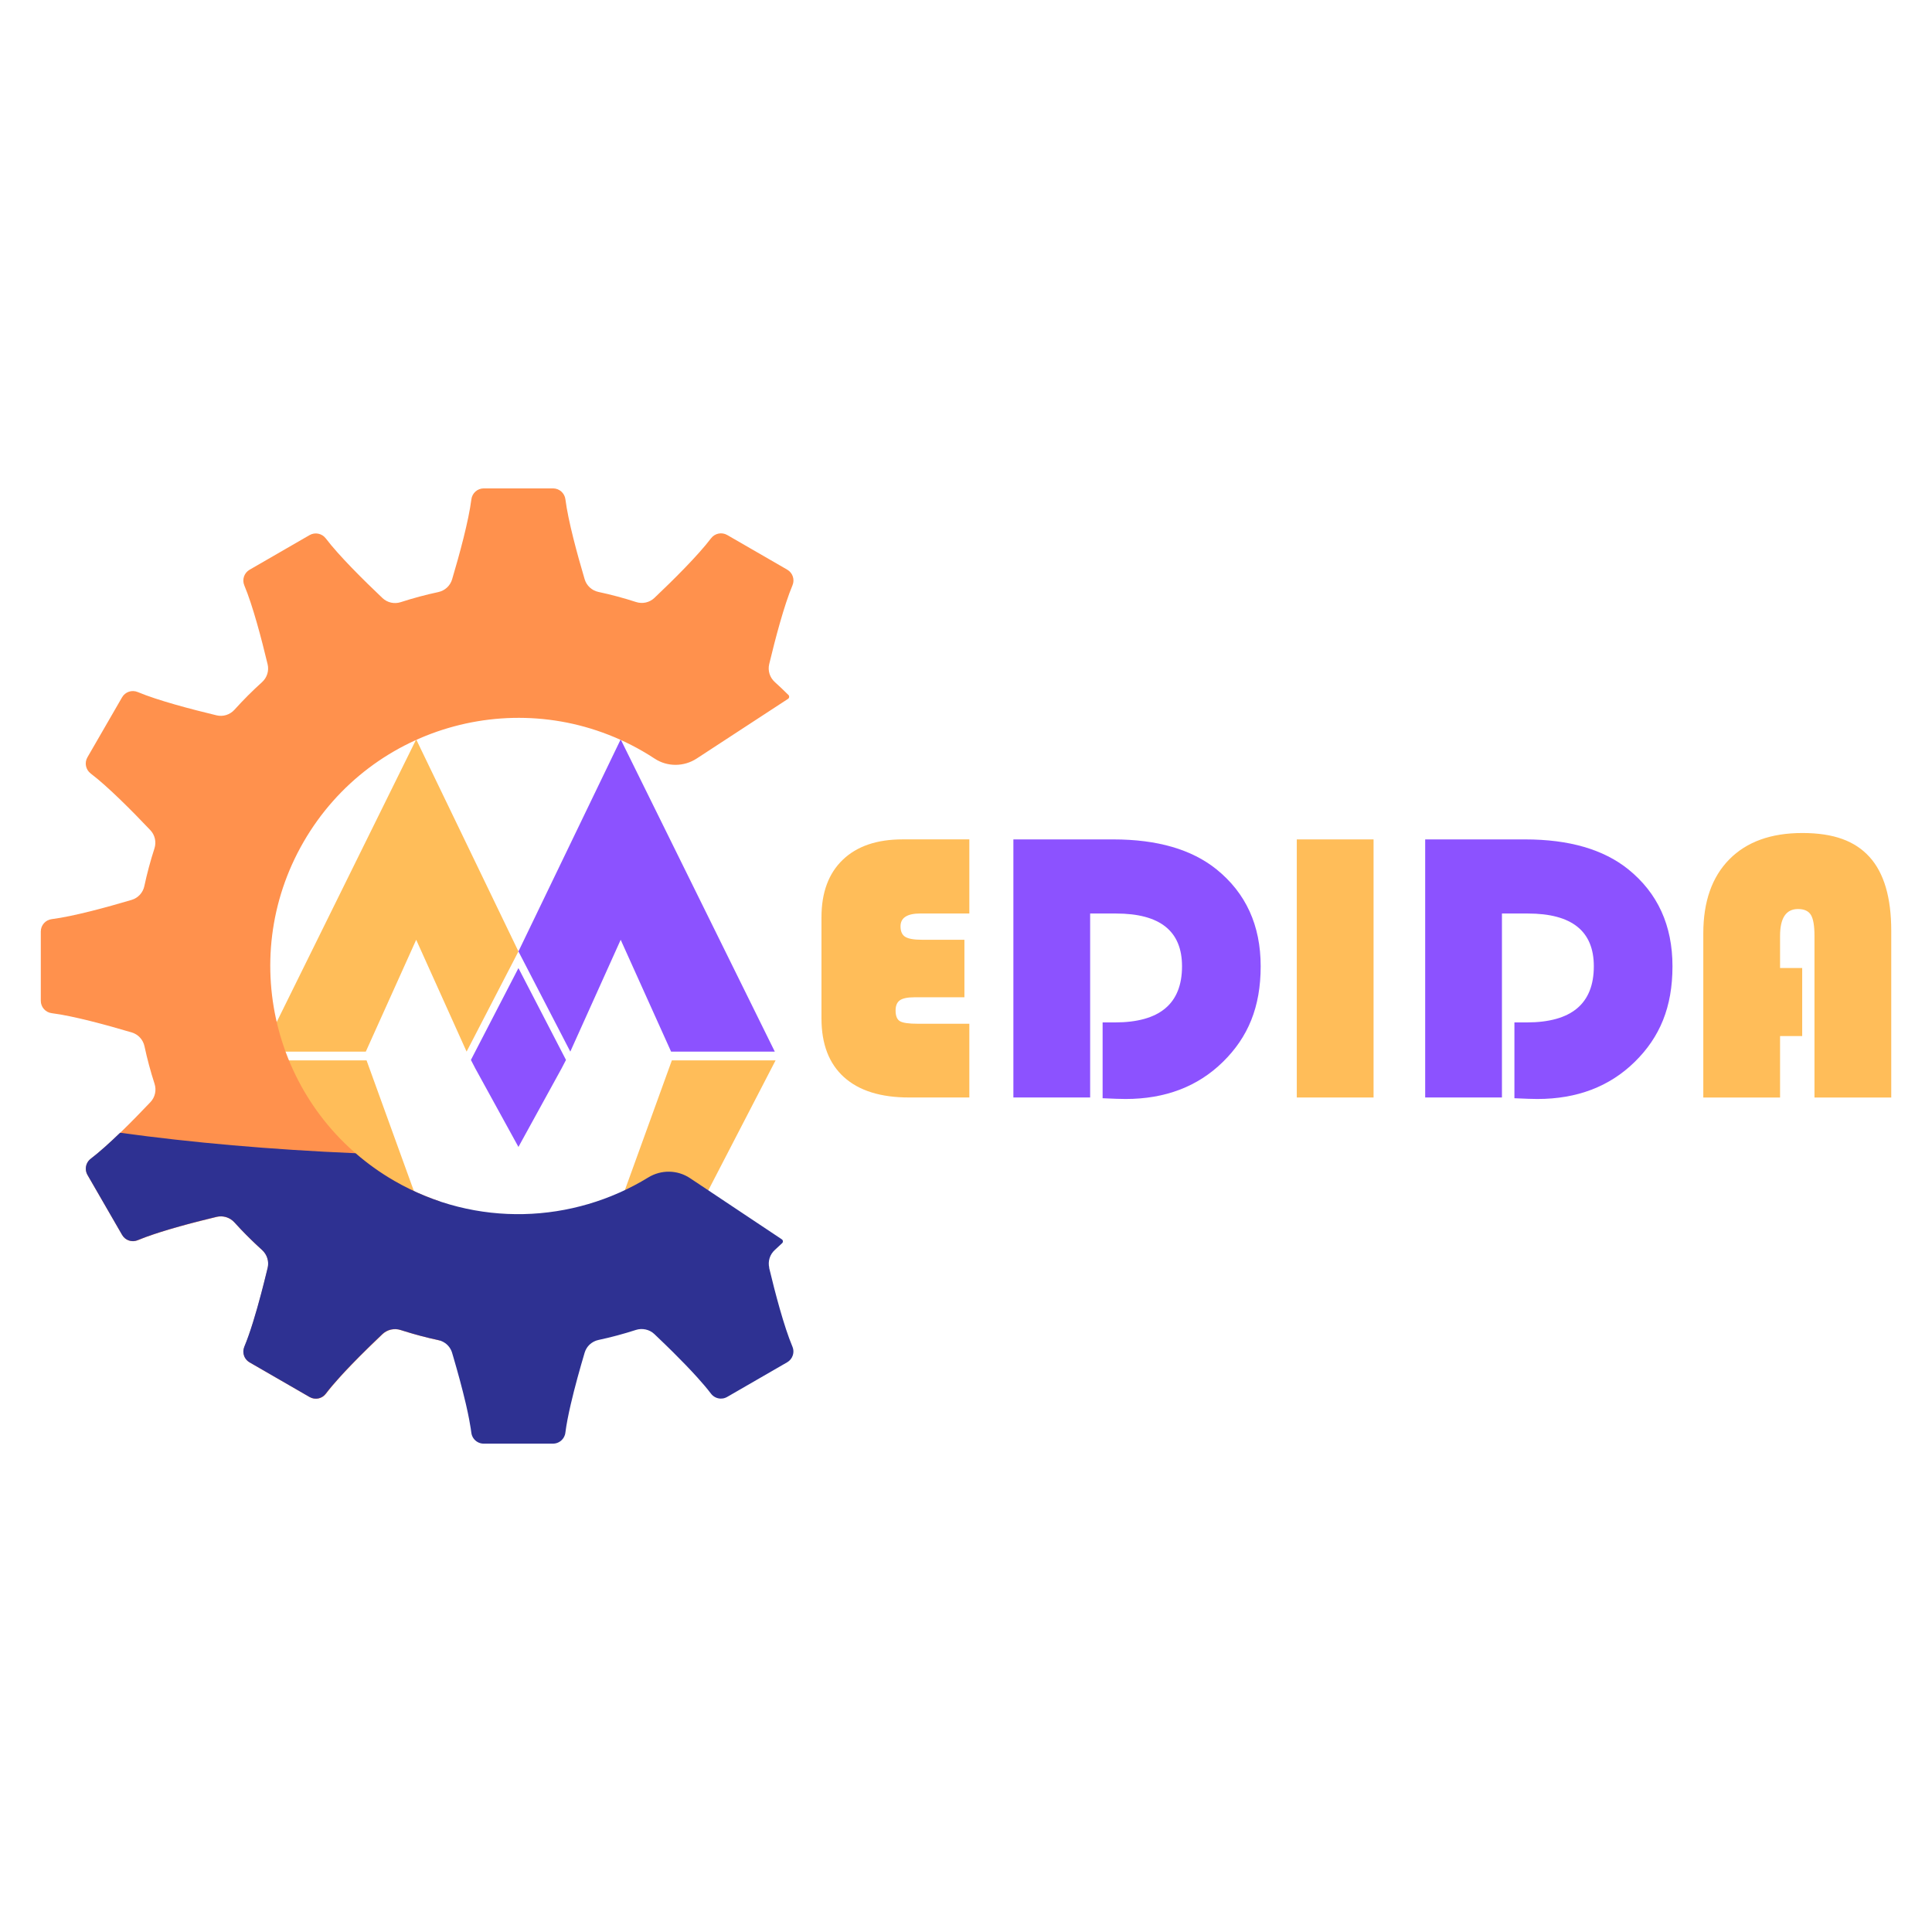
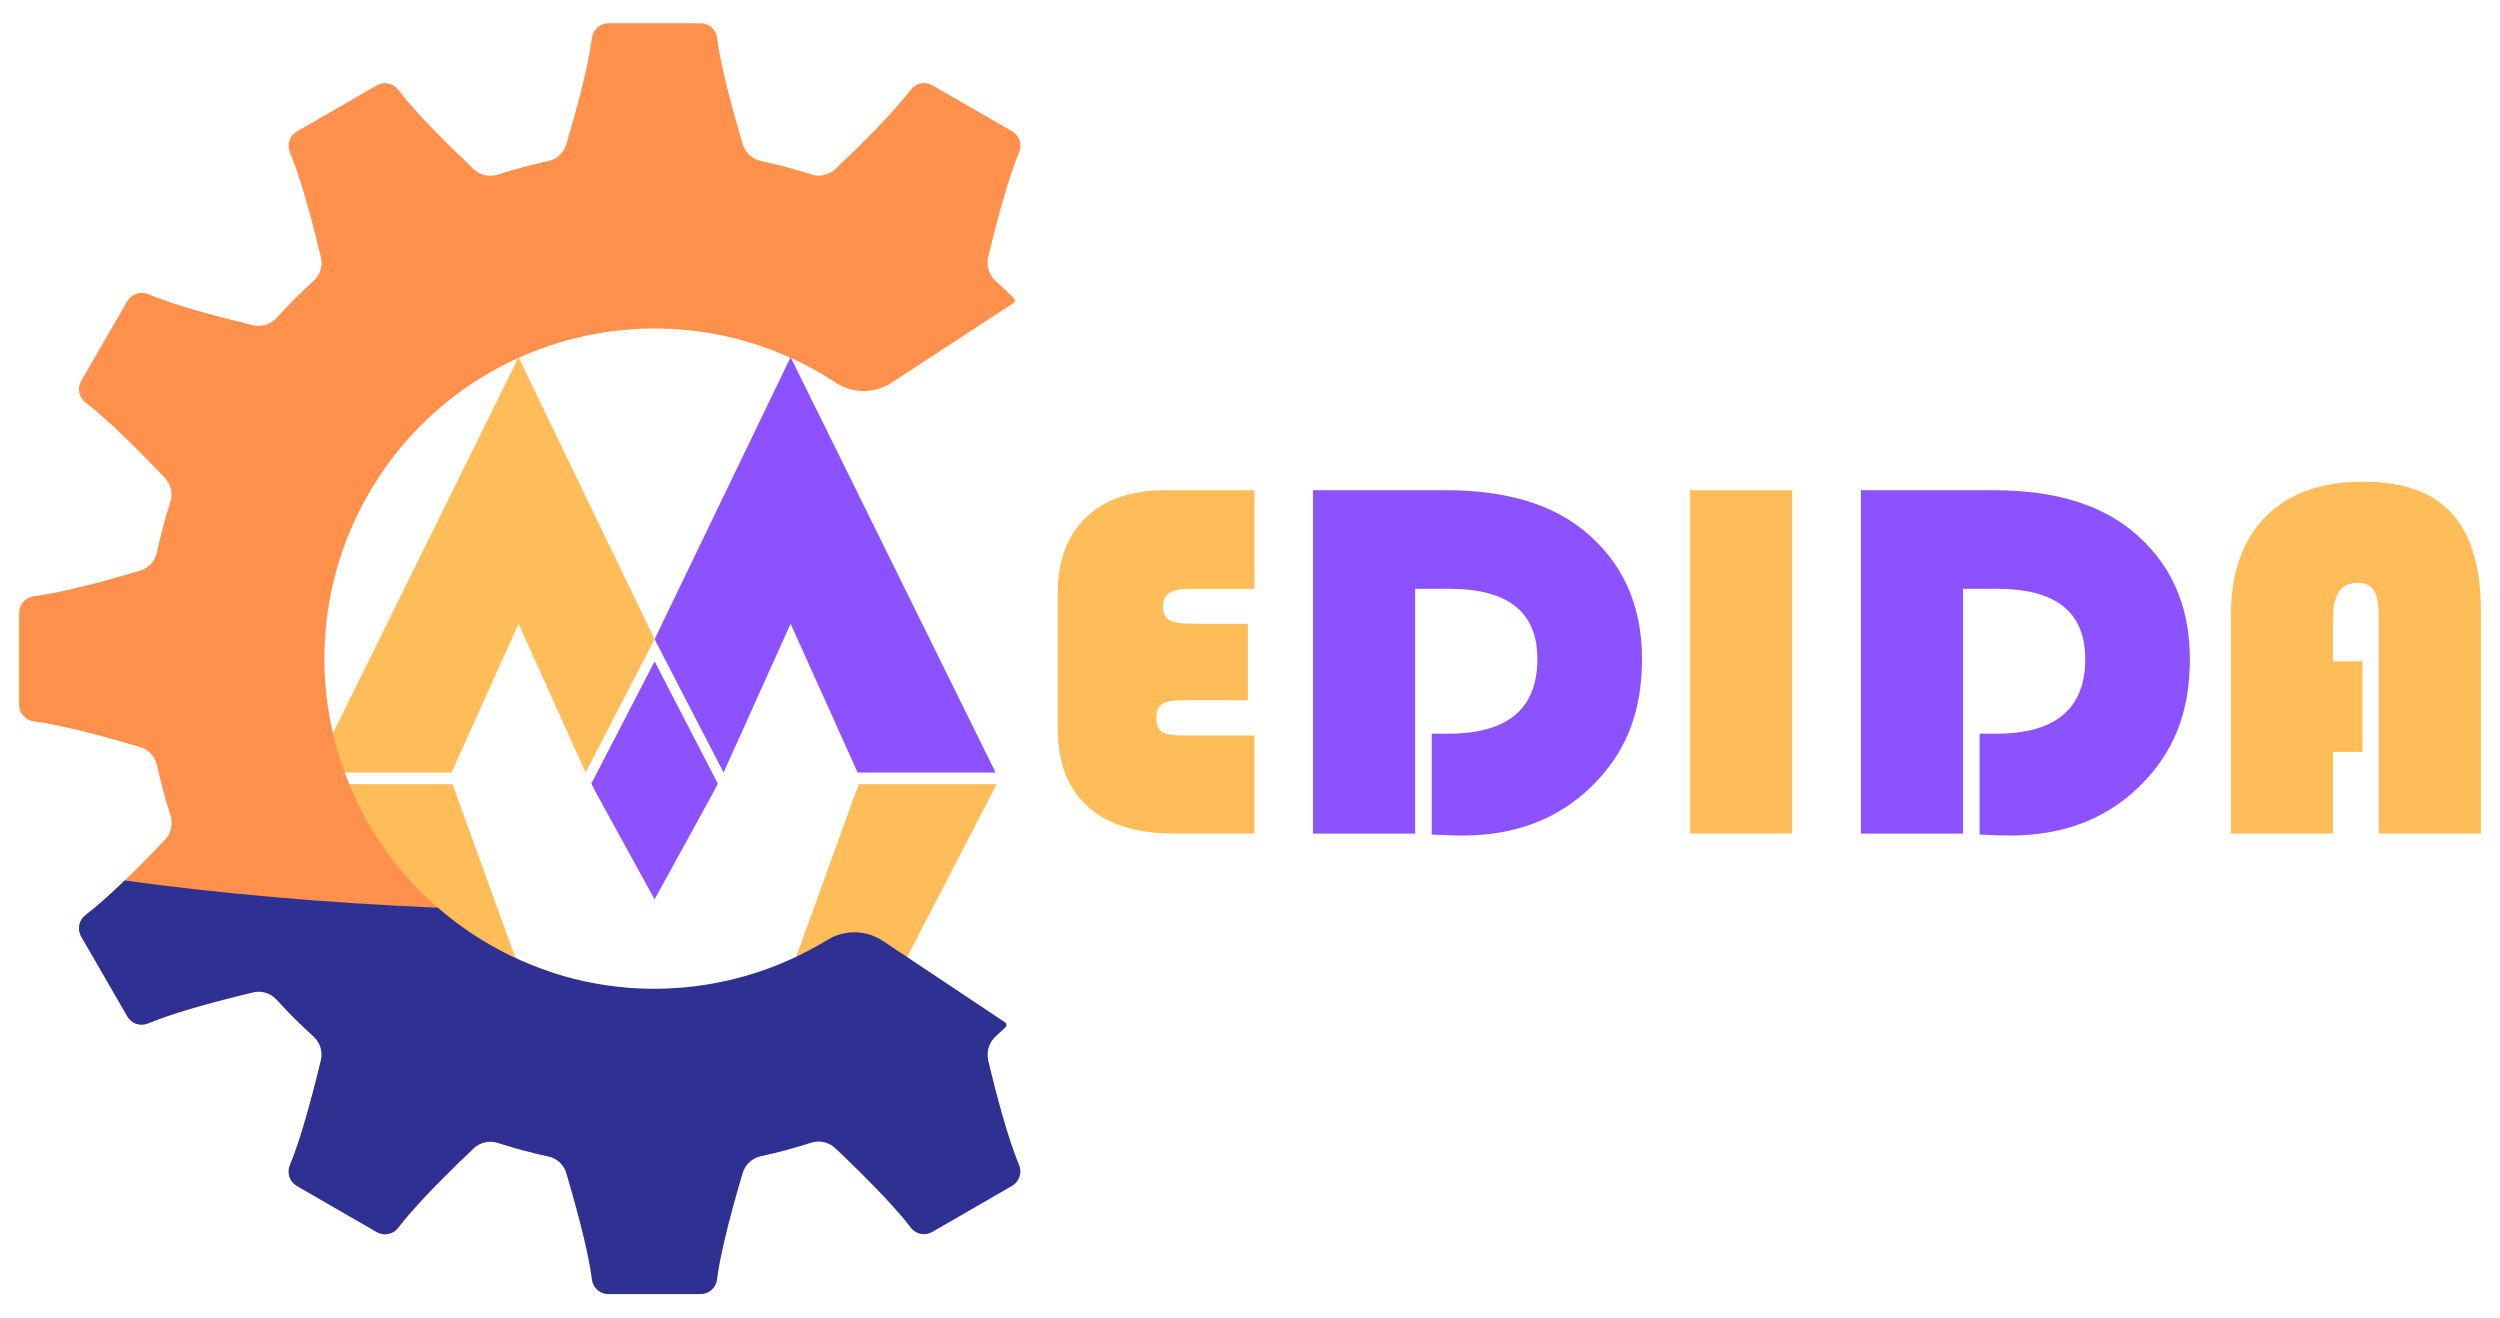
- <svg xmlns="http://www.w3.org/2000/svg" id="Layer_8" data-name="Layer 8" viewBox="0 0 1280 1280">
+ <svg xmlns="http://www.w3.org/2000/svg" id="Layer_8" data-name="Layer 8" viewBox="0 0 1245 656">
  <defs>
    <style>
      .cls-1 {
        fill: #2e3192;
      }

      .cls-1, .cls-2, .cls-3, .cls-4 {
        stroke-width: 0px;
      }

      .cls-2 {
        fill: #ff914d;
      }

      .cls-3 {
        fill: #8c52ff;
      }

      .cls-4 {
        fill: #ffbd59;
      }
    </style>
  </defs>
  <g>
-     <polygon class="cls-4" points="461.36 803.91 513.83 702.54 445.12 702.54 411.73 794.73 411.73 803.91 461.36 803.91" />
-     <polygon class="cls-4" points="276.25 803.91 276.25 794.73 242.86 702.54 174.15 702.54 226.62 803.91 276.25 803.91" />
+     <polygon class="cls-4" points="443.86 491.91 496.33 390.54 427.62 390.54 394.23 482.73 394.23 491.91 443.86 491.91" />
+     <polygon class="cls-4" points="258.75 491.91 258.75 482.73 225.36 390.54 156.65 390.54 209.12 491.91 258.75 491.91" />
  </g>
  <g>
-     <polygon class="cls-3" points="411.22 622.63 444.61 696.72 513.32 696.72 411.22 489.87 343.48 630.34 377.84 696.72 411.22 622.63" />
-     <polygon class="cls-4" points="275.74 622.63 242.36 696.72 173.64 696.72 275.74 489.87 343.48 630.34 309.13 696.72 275.74 622.63" />
-     <polygon class="cls-3" points="343.48 641.38 311.99 702.23 311.99 702.23 311.99 702.23 314.85 707.76 343.48 759.88 372.11 707.76 374.98 702.23 374.98 702.23 374.98 702.23 343.48 641.38" />
+     <polygon class="cls-3" points="393.72 310.63 427.11 384.72 495.82 384.72 393.72 177.87 325.98 318.34 360.34 384.72 393.72 310.63" />
+     <polygon class="cls-4" points="258.24 310.63 224.86 384.72 156.14 384.72 258.24 177.87 325.98 318.34 291.63 384.72 258.24 310.63" />
+     <polygon class="cls-3" points="325.98 329.38 294.49 390.23 294.49 390.23 294.49 390.23 297.35 395.76 325.98 447.88 354.61 395.76 357.48 390.23 357.48 390.23 357.48 390.23 325.98 329.38" />
  </g>
-   <path class="cls-2" d="M291.3,795.9c-10.24-3.44-20.3-7.92-30.02-13.53-78.62-45.39-105.56-145.93-60.17-224.56,45.39-78.62,145.93-105.56,224.56-60.17,2.76,1.59,5.46,3.26,8.09,4.99,8.43,5.53,19.37,5.43,27.81-.08l60.54-39.55c.87-.57,1-1.8.27-2.53-2.93-2.92-5.94-5.79-9.04-8.58-3.32-2.99-4.77-7.53-3.73-11.87,4.03-16.8,9.86-38.96,15.43-52.23,1.62-3.85.14-8.29-3.48-10.38l-39.75-22.95c-3.62-2.09-8.2-1.15-10.73,2.18-8.71,11.47-24.99,27.61-37.53,39.5-3.23,3.07-7.88,4.09-12.12,2.72-8.25-2.68-16.58-4.9-24.95-6.69-4.36-.93-7.86-4.14-9.13-8.41-4.91-16.56-10.94-38.66-12.75-52.94-.52-4.14-4.03-7.25-8.2-7.25h-45.9c-4.17,0-7.68,3.11-8.2,7.25-1.81,14.31-7.85,36.45-12.77,53.02-1.27,4.27-4.77,7.48-9.13,8.42-8.41,1.8-16.72,4.03-24.9,6.68-4.24,1.37-8.88.34-12.11-2.72-12.54-11.89-28.84-28.04-37.56-39.52-2.52-3.32-7.11-4.26-10.73-2.18l-39.75,22.95c-3.62,2.09-5.1,6.53-3.48,10.38,5.58,13.28,11.41,35.43,15.43,52.24,1.04,4.33-.39,8.86-3.7,11.85-6.35,5.74-12.45,11.83-18.26,18.28-2.98,3.31-7.52,4.75-11.85,3.71-16.8-4.03-38.96-9.86-52.23-15.43-3.85-1.62-8.29-.14-10.38,3.48-5.88,10.19-17.07,29.57-22.96,39.76-2.09,3.62-1.15,8.2,2.18,10.73,11.47,8.71,27.61,24.99,39.5,37.53,3.07,3.23,4.09,7.88,2.72,12.12-2.68,8.25-4.9,16.58-6.69,24.95-.93,4.36-4.14,7.86-8.41,9.13-16.56,4.91-38.66,10.94-52.94,12.75-4.14.52-7.25,4.02-7.25,8.2,0,11.76,0,34.15,0,45.91,0,4.17,3.11,7.68,7.25,8.2,14.31,1.81,36.45,7.85,53.02,12.77,4.27,1.27,7.48,4.77,8.42,9.13,1.8,8.41,4.03,16.72,6.68,24.9,1.37,4.24.34,8.88-2.72,12.11-11.89,12.54-28.04,28.84-39.52,37.56-3.32,2.52-4.26,7.11-2.18,10.73l22.95,39.75c2.09,3.62,6.53,5.1,10.38,3.48,13.28-5.58,35.43-11.41,52.24-15.43,4.33-1.04,8.86.39,11.85,3.7,5.74,6.35,11.83,12.45,18.28,18.26,3.31,2.98,4.75,7.52,3.71,11.85-4.03,16.8-9.86,38.96-15.43,52.23-1.62,3.85-.14,8.29,3.48,10.38l39.75,22.95c3.62,2.09,8.2,1.15,10.73-2.18,8.71-11.47,24.99-27.61,37.53-39.5,3.23-3.06,7.87-4.09,12.11-2.72,8.25,2.68,16.58,4.9,24.95,6.69.28.06.55.16.83.24v-92.21Z" />
-   <path class="cls-1" d="M509.66,839.97c-1.04-4.33.39-8.87,3.7-11.86h0c1.63-1.47,3.24-2.96,4.83-4.48,0,0,0,0,.01-.01.76-.72.64-1.96-.23-2.54l-60.84-40.54c-8.32-5.54-19.08-5.68-27.61-.46-49.74,30.5-114.17,33.51-168.25,2.29-9.31-5.37-17.88-11.53-25.7-18.32-56.25-2.41-108.9-7.08-156.01-13.57-6.9,6.67-13.75,12.86-19.44,17.19-2.38,1.81-3.53,4.67-3.23,7.48.03.27.07.54.13.8,0,.02,0,.03.01.05.05.24.12.48.19.72.01.04.02.08.04.12.07.22.15.43.24.64.02.05.04.11.06.16.11.25.24.51.38.75l22.95,39.75c.52.9,1.19,1.67,1.96,2.3,2.31,1.87,5.53,2.4,8.42,1.18,3.04-1.28,6.56-2.56,10.35-3.84,1.39-.47,2.8-.93,4.26-1.4,1.93-.61,3.92-1.22,5.93-1.82.52-.15,1.04-.31,1.56-.46,2.04-.6,4.11-1.19,6.19-1.77,1.17-.33,2.35-.65,3.52-.97,1.42-.38,2.84-.76,4.25-1.13,1.86-.49,3.71-.97,5.53-1.43.46-.12.92-.23,1.38-.35,3.19-.8,6.3-1.57,9.24-2.27,3.25-.78,6.61-.17,9.35,1.58.91.58,1.76,1.29,2.5,2.12,1.43,1.59,2.89,3.16,4.37,4.72,2.23,2.34,4.52,4.64,6.85,6.9,2.31,2.25,4.65,4.47,7.05,6.63.41.37.8.77,1.15,1.19.71.84,1.3,1.76,1.75,2.73s.78,2.01.96,3.07c.27,1.59.23,3.25-.16,4.87-.25,1.05-.51,2.12-.78,3.21-.53,2.18-1.09,4.42-1.67,6.71s-1.18,4.62-1.8,6.96c-3.4,12.89-7.36,26.21-11.19,35.34-.4.96-.61,1.96-.65,2.95,0,0,0,0,0,0-.02.49.01.98.08,1.46.11.73.31,1.44.6,2.11.1.22.21.44.32.66.7,1.29,1.76,2.4,3.12,3.19l39.75,22.95c.45.26.92.47,1.4.64.48.17.96.29,1.45.37s.98.11,1.47.1c2.45-.06,4.83-1.2,6.41-3.28,2.72-3.58,6.18-7.62,10.04-11.85,2.31-2.53,4.77-5.13,7.29-7.74,1.68-1.74,3.39-3.48,5.11-5.21,5.16-5.18,10.38-10.24,15.09-14.69.81-.77,1.71-1.41,2.66-1.91.96-.51,1.97-.88,3.02-1.11s2.13-.33,3.21-.28c1.08.05,2.17.24,3.23.59.64.21,1.28.39,1.92.6,7.62,2.4,15.3,4.44,23.02,6.09,1.09.23,2.13.61,3.09,1.11.48.25.94.53,1.38.84,2.2,1.54,3.87,3.8,4.66,6.47.31,1.04.62,2.09.93,3.17,2.76,9.42,5.74,20.25,8.09,30.29.11.48.22.96.33,1.44.73,3.2,1.4,6.32,1.96,9.27.4,2.09.75,4.1,1.04,6,.14.95.27,1.87.39,2.77.16,1.29.62,2.49,1.29,3.52,1.49,2.26,4.04,3.73,6.91,3.73h45.9c3.65,0,6.79-2.38,7.87-5.75.08-.24.14-.49.2-.74.06-.25.1-.51.13-.76.68-5.37,1.95-11.83,3.54-18.69,2.64-11.44,6.16-23.97,9.23-34.33.32-1.07.77-2.07,1.35-2.99.86-1.37,1.99-2.56,3.31-3.48.44-.31.9-.59,1.38-.84.96-.5,2-.88,3.09-1.11,2.1-.45,4.2-.93,6.29-1.43,2.09-.5,4.17-1.03,6.25-1.59,4.14-1.11,8.26-2.33,12.34-3.65s8.89-.36,12.13,2.71c2.35,2.23,4.84,4.61,7.38,7.08,1.69,1.65,3.41,3.33,5.14,5.04,5.58,5.54,11.18,11.31,16.07,16.73,3.42,3.79,6.51,7.42,8.97,10.67,1.58,2.08,3.96,3.22,6.41,3.28.49.01.98-.02,1.47-.1.24-.04.49-.09.73-.15.73-.18,1.44-.47,2.12-.86l39.75-22.95c1.81-1.04,3.08-2.68,3.7-4.53.23-.69.37-1.42.42-2.16.07-1.23-.13-2.49-.64-3.69-5.58-13.28-11.41-35.43-15.43-52.23Z" />
+   <path class="cls-2" d="M273.8,483.9c-10.24-3.44-20.3-7.92-30.02-13.53-78.62-45.39-105.56-145.93-60.17-224.56,45.39-78.62,145.93-105.56,224.56-60.17,2.76,1.59,5.46,3.26,8.09,4.99,8.43,5.53,19.37,5.43,27.81-.08l60.54-39.55c.87-.57,1-1.8.27-2.53-2.93-2.92-5.94-5.79-9.04-8.58-3.32-2.99-4.77-7.53-3.73-11.87,4.03-16.8,9.86-38.96,15.43-52.23,1.62-3.85.14-8.29-3.48-10.38l-39.75-22.95c-3.62-2.09-8.2-1.15-10.73,2.18-8.71,11.47-24.99,27.61-37.53,39.5-3.23,3.07-7.88,4.09-12.12,2.72-8.25-2.68-16.58-4.9-24.95-6.69-4.36-.93-7.86-4.14-9.13-8.41-4.91-16.56-10.94-38.66-12.75-52.94-.52-4.14-4.03-7.25-8.2-7.25h-45.9c-4.17,0-7.68,3.11-8.2,7.25-1.81,14.31-7.85,36.45-12.77,53.02-1.27,4.27-4.77,7.48-9.13,8.42-8.41,1.8-16.72,4.03-24.9,6.68-4.24,1.37-8.88.34-12.11-2.72-12.54-11.89-28.84-28.04-37.56-39.52-2.52-3.32-7.11-4.26-10.73-2.18l-39.75,22.95c-3.62,2.09-5.1,6.53-3.48,10.38,5.58,13.28,11.41,35.43,15.43,52.24,1.04,4.33-.39,8.86-3.7,11.85-6.35,5.74-12.45,11.83-18.26,18.28-2.98,3.31-7.52,4.75-11.85,3.71-16.8-4.03-38.96-9.86-52.23-15.43-3.85-1.62-8.29-.14-10.38,3.48-5.88,10.19-17.07,29.57-22.96,39.76-2.09,3.62-1.15,8.2,2.18,10.73,11.47,8.71,27.61,24.99,39.5,37.53,3.07,3.23,4.09,7.88,2.72,12.12-2.68,8.25-4.9,16.58-6.69,24.95-.93,4.36-4.14,7.86-8.41,9.13-16.56,4.91-38.66,10.94-52.94,12.75-4.14.52-7.25,4.02-7.25,8.2,0,11.76,0,34.15,0,45.91,0,4.17,3.11,7.68,7.25,8.2,14.31,1.81,36.45,7.85,53.02,12.77,4.27,1.27,7.48,4.77,8.42,9.13,1.8,8.41,4.03,16.72,6.68,24.9,1.37,4.24.34,8.88-2.72,12.11-11.89,12.54-28.04,28.84-39.52,37.56-3.32,2.52-4.26,7.11-2.18,10.73l22.95,39.75c2.09,3.62,6.53,5.1,10.38,3.48,13.28-5.58,35.43-11.41,52.24-15.43,4.33-1.04,8.86.39,11.85,3.7,5.74,6.35,11.83,12.45,18.28,18.26,3.31,2.98,4.75,7.52,3.71,11.85-4.03,16.8-9.86,38.96-15.43,52.23-1.62,3.85-.14,8.29,3.48,10.38l39.75,22.95c3.62,2.09,8.2,1.15,10.73-2.18,8.71-11.47,24.99-27.61,37.53-39.5,3.23-3.06,7.87-4.09,12.11-2.72,8.25,2.68,16.58,4.9,24.95,6.69.28.06.55.16.83.24v-92.21Z" />
+   <path class="cls-1" d="M492.16,527.97c-1.04-4.33.39-8.87,3.7-11.86h0c1.63-1.47,3.24-2.96,4.83-4.48,0,0,0,0,.01-.01.76-.72.64-1.96-.23-2.54l-60.84-40.54c-8.32-5.54-19.08-5.68-27.61-.46-49.74,30.5-114.17,33.51-168.25,2.29-9.31-5.37-17.88-11.53-25.7-18.32-56.25-2.41-108.9-7.08-156.01-13.57-6.9,6.67-13.75,12.86-19.44,17.19-2.38,1.81-3.53,4.67-3.23,7.48.03.27.07.54.13.8,0,.02,0,.03.01.05.05.24.12.48.19.72.01.04.02.08.04.12.07.22.15.43.24.64.02.05.04.11.06.16.11.25.24.51.38.75l22.95,39.75c.52.9,1.19,1.67,1.96,2.3,2.31,1.87,5.53,2.4,8.42,1.18,3.04-1.28,6.56-2.56,10.35-3.84,1.39-.47,2.8-.93,4.26-1.4,1.93-.61,3.92-1.22,5.93-1.82.52-.15,1.04-.31,1.56-.46,2.04-.6,4.11-1.19,6.19-1.77,1.17-.33,2.35-.65,3.52-.97,1.42-.38,2.84-.76,4.25-1.13,1.86-.49,3.71-.97,5.53-1.43.46-.12.92-.23,1.38-.35,3.19-.8,6.3-1.57,9.24-2.27,3.25-.78,6.61-.17,9.35,1.58.91.58,1.76,1.29,2.5,2.12,1.43,1.59,2.89,3.16,4.37,4.72,2.23,2.34,4.52,4.64,6.85,6.9,2.31,2.25,4.65,4.47,7.05,6.63.41.37.8.77,1.15,1.19.71.84,1.3,1.76,1.75,2.73s.78,2.01.96,3.07c.27,1.59.23,3.25-.16,4.87-.25,1.05-.51,2.12-.78,3.21-.53,2.18-1.09,4.42-1.67,6.71s-1.18,4.62-1.8,6.96c-3.4,12.89-7.36,26.21-11.19,35.34-.4.96-.61,1.96-.65,2.95,0,0,0,0,0,0-.02.49.01.98.08,1.46.11.73.31,1.44.6,2.11.1.22.21.44.32.66.7,1.29,1.76,2.4,3.12,3.19l39.75,22.95c.45.26.92.47,1.4.64.48.17.96.29,1.45.37s.98.11,1.47.1c2.45-.06,4.83-1.2,6.41-3.28,2.72-3.58,6.18-7.62,10.04-11.85,2.31-2.53,4.77-5.13,7.29-7.74,1.68-1.74,3.39-3.48,5.11-5.21,5.16-5.18,10.38-10.24,15.09-14.69.81-.77,1.71-1.41,2.66-1.91.96-.51,1.97-.88,3.02-1.11s2.13-.33,3.21-.28c1.08.05,2.17.24,3.23.59.64.21,1.28.39,1.92.6,7.62,2.4,15.3,4.44,23.02,6.09,1.09.23,2.13.61,3.09,1.11.48.25.94.53,1.38.84,2.2,1.54,3.87,3.8,4.66,6.47.31,1.04.62,2.09.93,3.17,2.76,9.42,5.74,20.25,8.09,30.29.11.48.22.96.33,1.44.73,3.2,1.4,6.32,1.96,9.27.4,2.09.75,4.1,1.04,6,.14.95.27,1.87.39,2.77.16,1.29.62,2.49,1.29,3.52,1.49,2.26,4.04,3.73,6.91,3.73h45.9c3.65,0,6.79-2.38,7.87-5.75.08-.24.14-.49.2-.74.06-.25.1-.51.13-.76.68-5.37,1.95-11.83,3.54-18.69,2.64-11.44,6.16-23.97,9.23-34.33.32-1.07.77-2.07,1.35-2.99.86-1.37,1.99-2.56,3.31-3.48.44-.31.9-.59,1.38-.84.96-.5,2-.88,3.09-1.11,2.1-.45,4.2-.93,6.29-1.43,2.09-.5,4.17-1.03,6.25-1.59,4.14-1.11,8.26-2.33,12.34-3.65,4.24-1.37,8.89-.36,12.13,2.71,2.35,2.23,4.84,4.61,7.38,7.08,1.69,1.65,3.41,3.33,5.14,5.04,5.58,5.54,11.18,11.31,16.07,16.73,3.42,3.79,6.51,7.42,8.97,10.67,1.58,2.08,3.96,3.22,6.41,3.28.49.01.98-.02,1.47-.1.24-.04.49-.09.73-.15.73-.18,1.44-.47,2.12-.86l39.75-22.95c1.81-1.04,3.08-2.68,3.7-4.53.23-.69.37-1.42.42-2.16.07-1.23-.13-2.49-.64-3.69-5.58-13.28-11.41-35.43-15.43-52.23Z" />
  <g>
-     <path class="cls-4" d="M638.95,622.65v38.08h-33.2c-4.51,0-7.7.67-9.58,2-1.88,1.34-2.82,3.59-2.82,6.76,0,3.59.96,5.95,2.88,7.08,1.92,1.13,5.84,1.69,11.78,1.69h34.2v48.85h-39.96c-18.79,0-33.15-4.49-43.09-13.47-9.94-8.98-14.91-21.94-14.91-38.9v-67.02c0-16.37,4.7-29.06,14.09-38.08,9.39-9.02,22.61-13.53,39.65-13.53h44.22v49.1h-32.44c-8.77,0-13.15,2.84-13.15,8.52,0,3.34,1.04,5.66,3.13,6.95,2.09,1.3,5.8,1.94,11.15,1.94h28.06Z" />
-     <path class="cls-3" d="M722.25,605.24v121.88h-50.86v-170.99h66.26c29.06,0,51.82,6.6,68.27,19.79,19.54,15.78,29.31,37.2,29.31,64.26s-8.35,47.02-25.05,63.38c-16.7,16.37-38.21,24.55-64.51,24.55-3.09,0-8.14-.17-15.16-.5v-50.23h8.14c29.65,0,44.47-12.4,44.47-37.2,0-23.3-14.57-34.95-43.72-34.95h-17.16Z" />
-     <path class="cls-4" d="M910.02,556.13v170.99h-50.86v-170.99h50.86Z" />
-     <path class="cls-3" d="M995.08,605.24v121.88h-50.86v-170.99h66.26c29.06,0,51.82,6.6,68.27,19.79,19.54,15.78,29.31,37.2,29.31,64.26s-8.35,47.02-25.05,63.38c-16.7,16.37-38.21,24.55-64.51,24.55-3.09,0-8.14-.17-15.16-.5v-50.23h8.14c29.65,0,44.47-12.4,44.47-37.2,0-23.3-14.57-34.95-43.72-34.95h-17.16Z" />
-     <path class="cls-4" d="M1194,641.32v45.1h-14.66v40.71h-50.86v-108.73c0-21.04,5.74-37.39,17.22-49.04,11.48-11.65,27.62-17.47,48.42-17.47s34.87,5.28,44.47,15.85c9.6,10.57,14.41,26.87,14.41,48.92v110.48h-50.86v-107.1c0-6.68-.79-11.31-2.38-13.9-1.59-2.59-4.43-3.88-8.52-3.88-7.93,0-11.9,5.93-11.9,17.79v21.29h14.66Z" />
+     <path class="cls-4" d="M621.45,310.65v38.08h-33.2c-4.51,0-7.7.67-9.58,2-1.88,1.34-2.82,3.59-2.82,6.76,0,3.59.96,5.95,2.88,7.08,1.92,1.13,5.84,1.69,11.78,1.69h34.2v48.85h-39.96c-18.79,0-33.15-4.49-43.09-13.47-9.94-8.98-14.91-21.94-14.91-38.9v-67.02c0-16.37,4.7-29.06,14.09-38.08,9.39-9.02,22.61-13.53,39.65-13.53h44.22v49.1h-32.44c-8.77,0-13.15,2.84-13.15,8.52,0,3.34,1.04,5.66,3.13,6.95,2.09,1.3,5.8,1.94,11.15,1.94h28.06Z" />
+     <path class="cls-3" d="M704.75,293.24v121.88h-50.86v-170.99h66.26c29.06,0,51.82,6.6,68.27,19.79,19.54,15.78,29.31,37.2,29.31,64.26s-8.35,47.02-25.05,63.38c-16.7,16.37-38.21,24.55-64.51,24.55-3.09,0-8.14-.17-15.16-.5v-50.23h8.14c29.65,0,44.47-12.4,44.47-37.2,0-23.3-14.57-34.95-43.72-34.95h-17.16Z" />
+     <path class="cls-4" d="M892.52,244.13v170.99h-50.86v-170.99h50.86Z" />
+     <path class="cls-3" d="M977.58,293.24v121.88h-50.86v-170.99h66.26c29.06,0,51.82,6.6,68.27,19.79,19.54,15.78,29.31,37.2,29.31,64.26s-8.35,47.02-25.05,63.38c-16.7,16.37-38.21,24.55-64.51,24.55-3.09,0-8.14-.17-15.16-.5v-50.23h8.14c29.65,0,44.47-12.4,44.47-37.2,0-23.3-14.57-34.95-43.72-34.95h-17.16Z" />
+     <path class="cls-4" d="M1176.5,329.32v45.1h-14.66v40.71h-50.86v-108.73c0-21.04,5.74-37.39,17.22-49.04,11.48-11.65,27.62-17.47,48.42-17.47s34.87,5.28,44.47,15.85c9.6,10.57,14.41,26.87,14.41,48.92v110.48h-50.86v-107.1c0-6.68-.79-11.31-2.38-13.9-1.59-2.59-4.43-3.88-8.52-3.88-7.93,0-11.9,5.93-11.9,17.79v21.29h14.66Z" />
  </g>
</svg>
